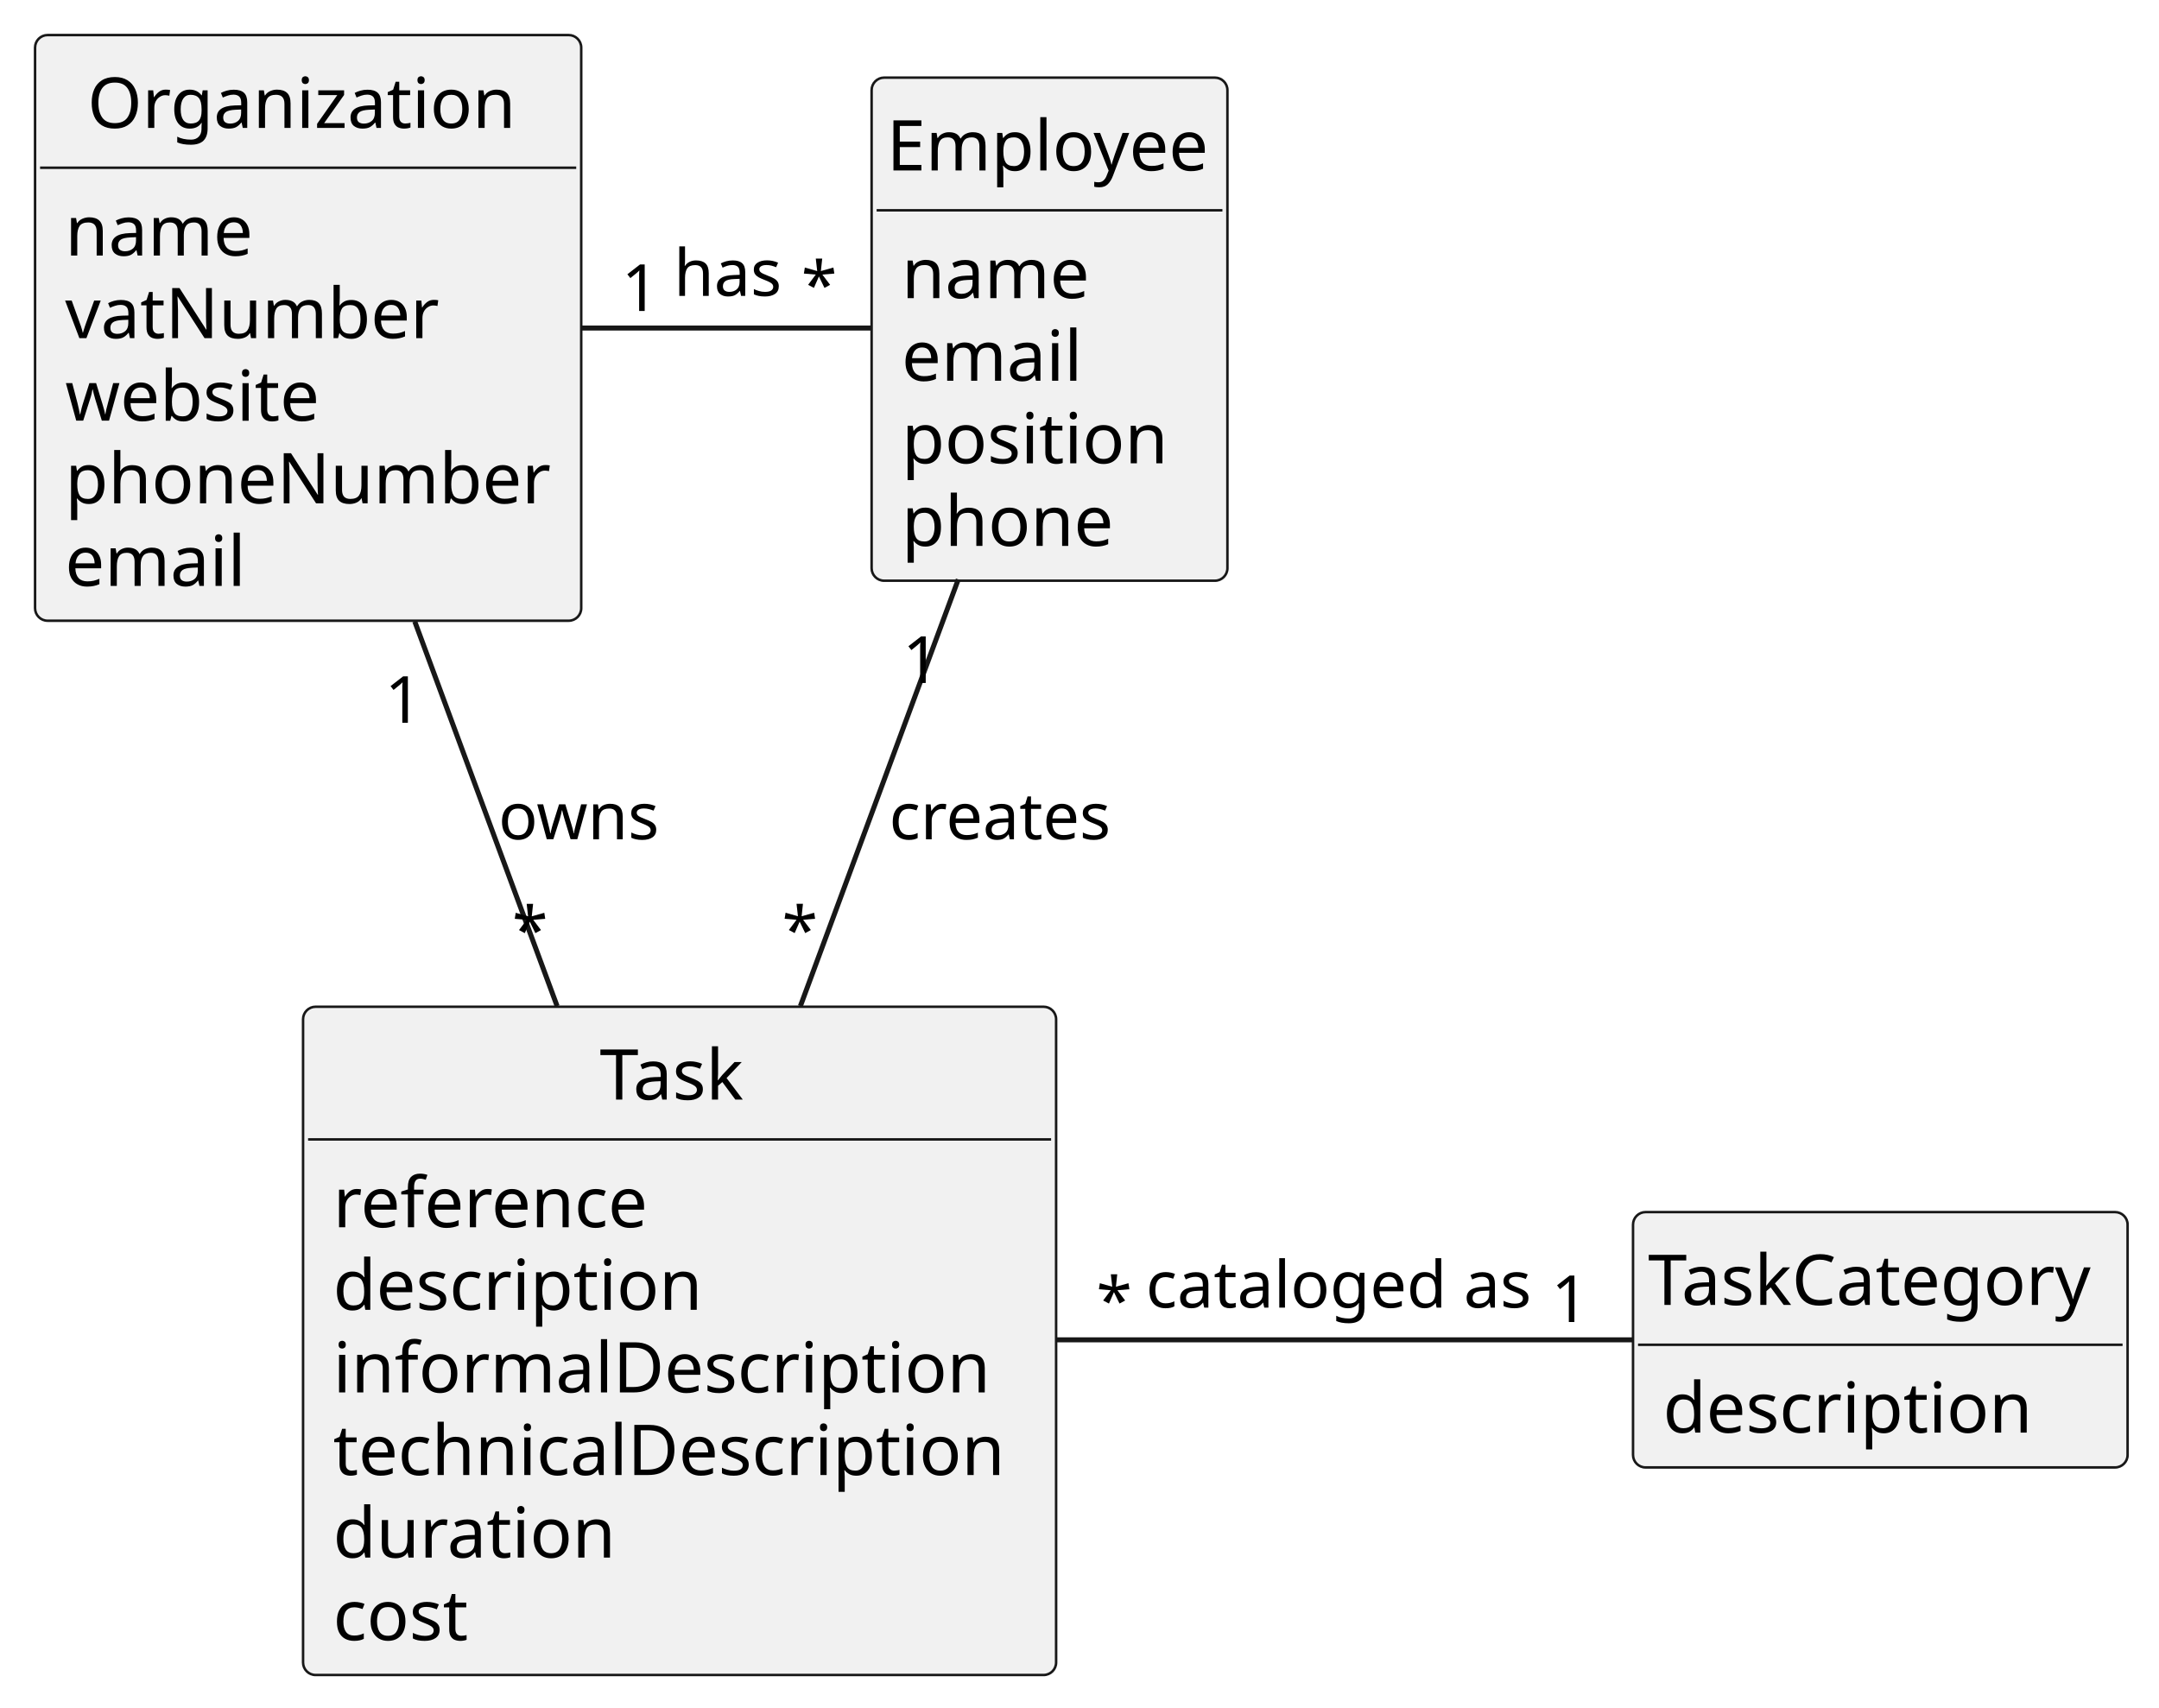
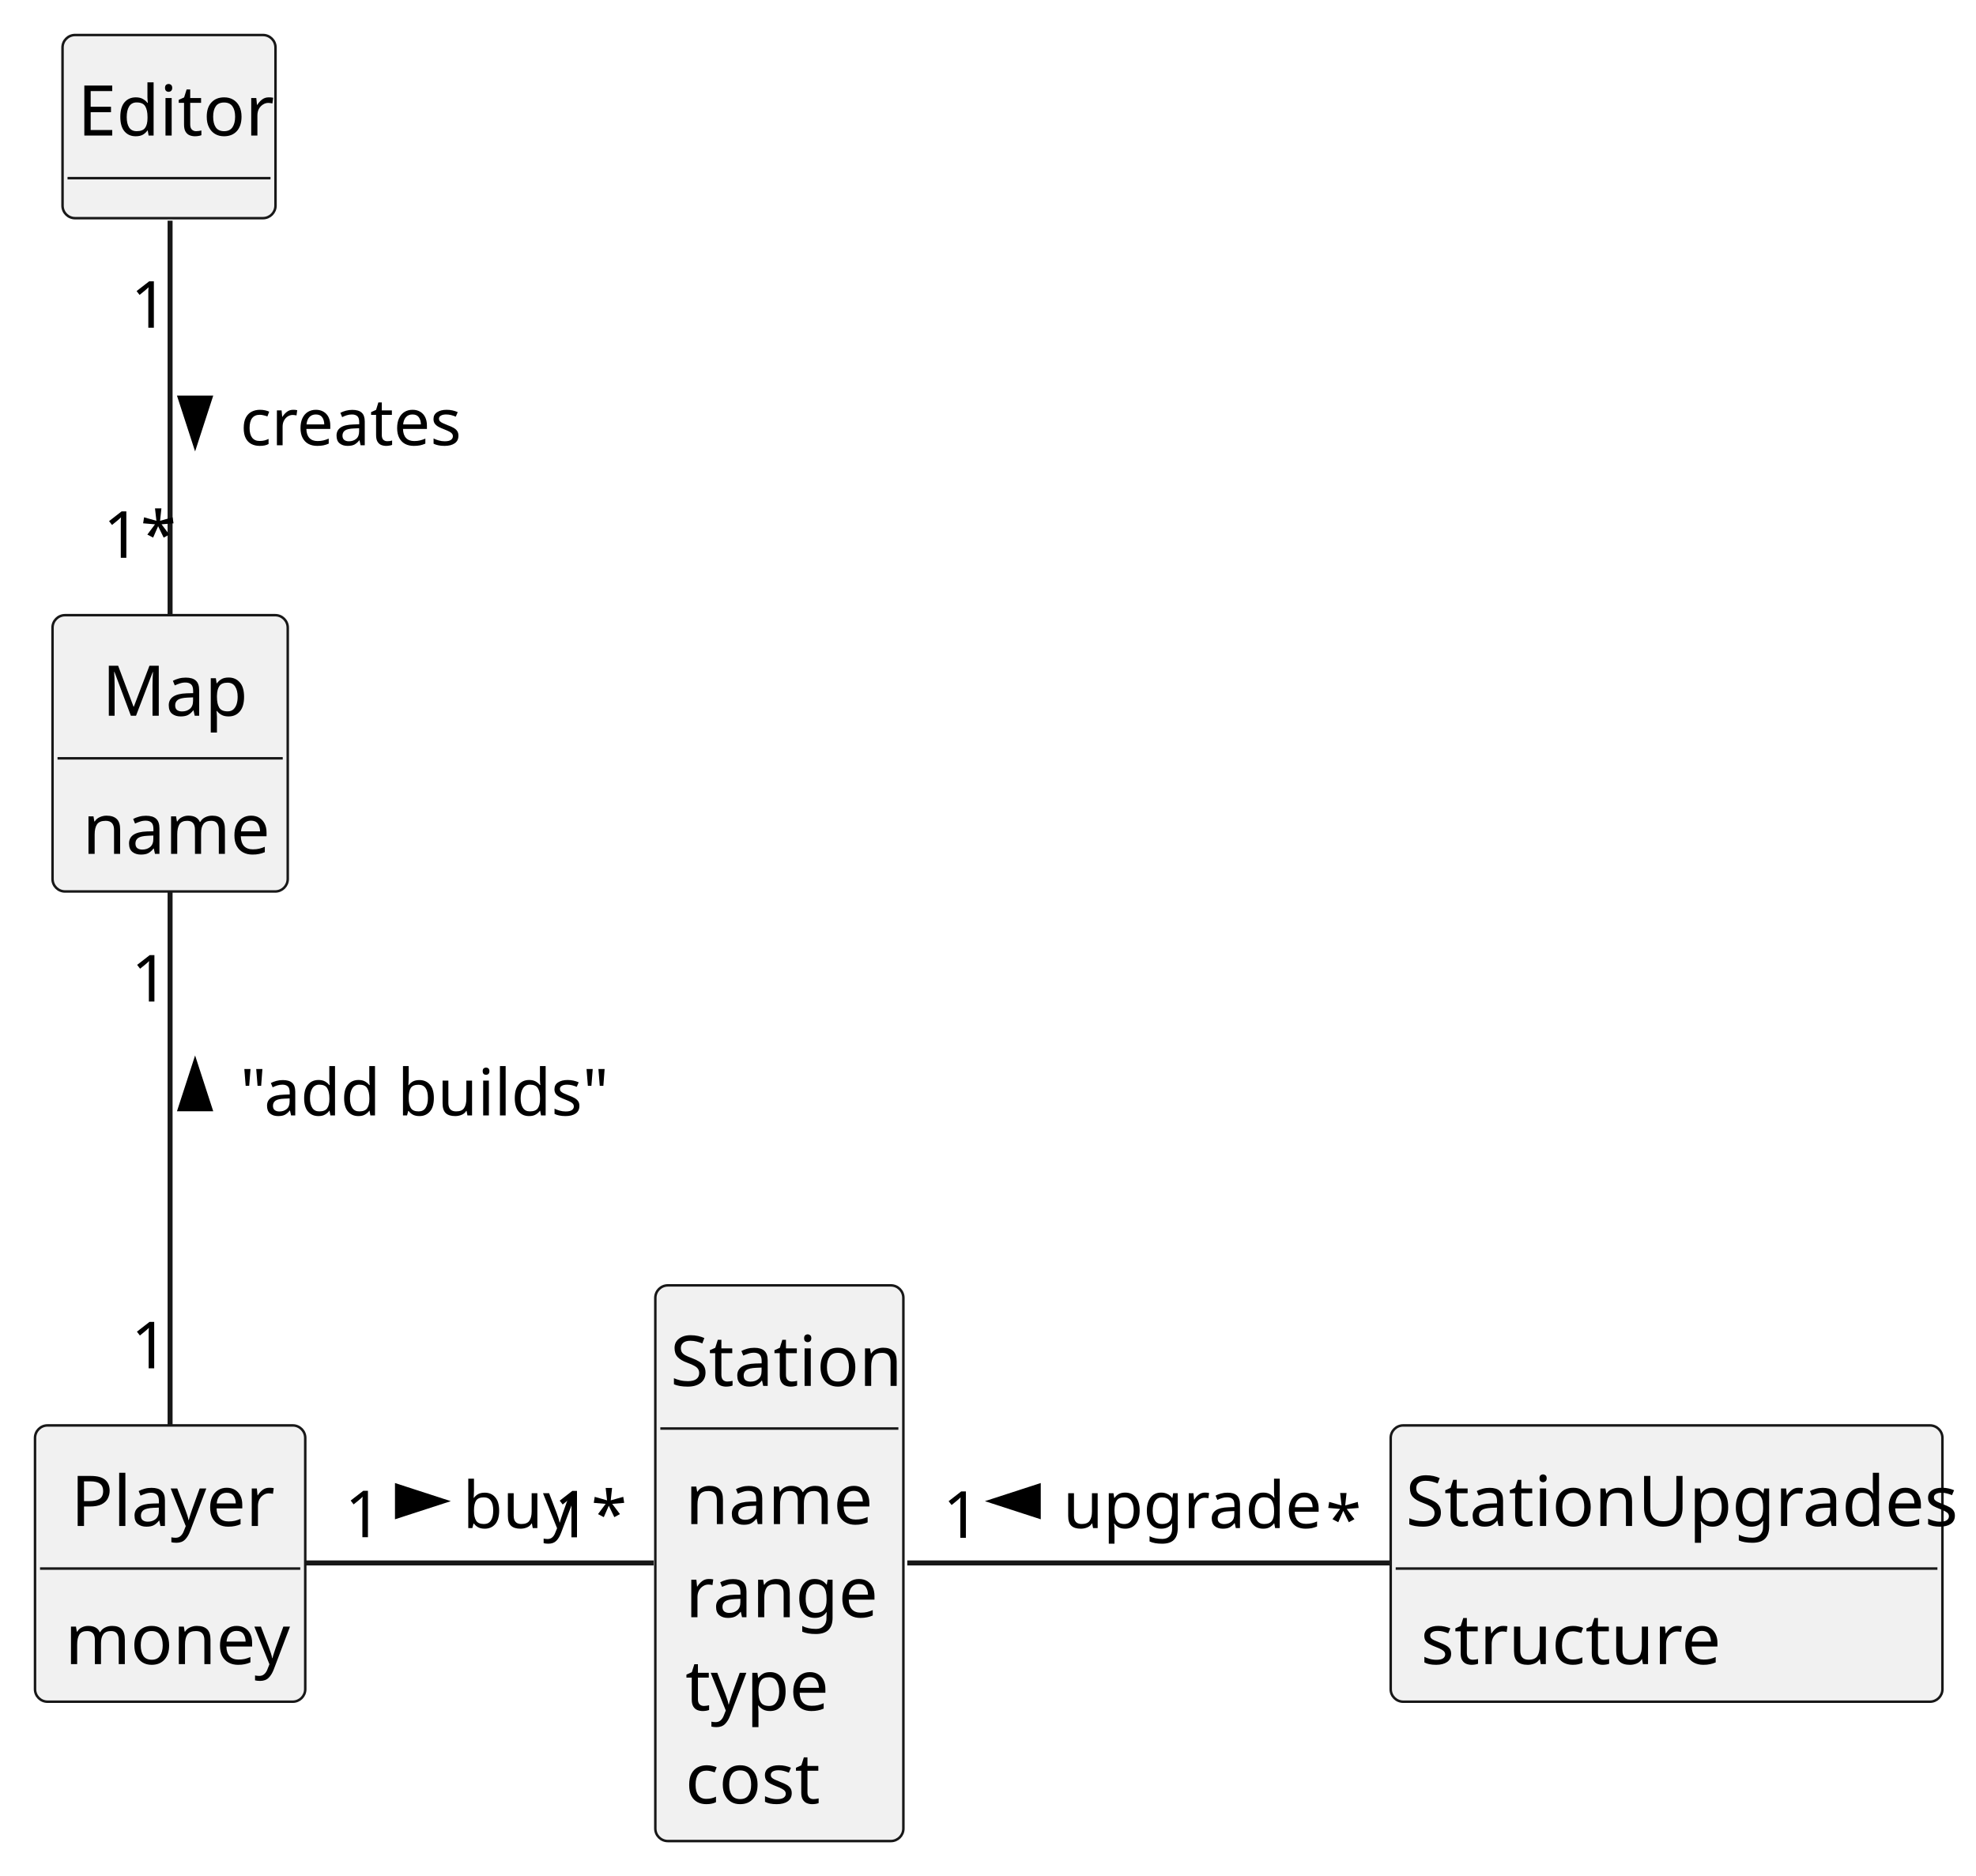
- <svg xmlns="http://www.w3.org/2000/svg" contentStyleType="text/css" height="341px" preserveAspectRatio="none" style="width:431px;height:341px;background:#FFFFFF;" version="1.1" viewBox="0 0 431 341" width="431px" zoomAndPan="magnify">
+ <svg xmlns="http://www.w3.org/2000/svg" contentStyleType="text/css" height="375px" preserveAspectRatio="none" style="width:395px;height:375px;background:#FFFFFF;" version="1.1" viewBox="0 0 395 375" width="395px" zoomAndPan="magnify">
  <defs />
  <g>
-     <g id="elem_Organization">
-       <rect codeLine="14" fill="#F1F1F1" height="116.93" id="Organization" rx="2.5" ry="2.5" style="stroke:#181818;stroke-width:0.5;" width="109.029" x="7" y="7" />
-       <text fill="#000000" font-family="sans-serif" font-size="14" lengthAdjust="spacing" textLength="88.129" x="17.45" y="25.535">Organization</text>
-       <line style="stroke:#181818;stroke-width:0.5;" x1="8" x2="115.029" y1="33.488" y2="33.488" />
-       <text fill="#000000" font-family="sans-serif" font-size="14" lengthAdjust="spacing" textLength="37.29" x="13" y="51.023">name</text>
-       <text fill="#000000" font-family="sans-serif" font-size="14" lengthAdjust="spacing" textLength="74.655" x="13" y="67.512">vatNumber</text>
-       <text fill="#000000" font-family="sans-serif" font-size="14" lengthAdjust="spacing" textLength="51.618" x="13" y="84">website</text>
-       <text fill="#000000" font-family="sans-serif" font-size="14" lengthAdjust="spacing" textLength="97.029" x="13" y="100.488">phoneNumber</text>
-       <text fill="#000000" font-family="sans-serif" font-size="14" lengthAdjust="spacing" textLength="36.695" x="13" y="116.977">email</text>
+     <g id="elem_Editor">
+       <rect codeLine="14" fill="#F1F1F1" height="36.621" id="Editor" rx="2.5" ry="2.5" style="stroke:#181818;stroke-width:0.5;" width="42.572" x="12.5" y="7" />
+       <text fill="#000000" font-family="sans-serif" font-size="14" lengthAdjust="spacing" textLength="36.572" x="15.5" y="27.107">Editor</text>
+       <line style="stroke:#181818;stroke-width:0.5;" x1="13.5" x2="54.072" y1="35.621" y2="35.621" />
    </g>
-     <g id="elem_Task">
-       <rect codeLine="22" fill="#F1F1F1" height="133.418" id="Task" rx="2.5" ry="2.5" style="stroke:#181818;stroke-width:0.5;" width="150.332" x="60.5" y="201" />
-       <text fill="#000000" font-family="sans-serif" font-size="14" lengthAdjust="spacing" textLength="31.903" x="119.714" y="219.535">Task</text>
-       <line style="stroke:#181818;stroke-width:0.5;" x1="61.5" x2="209.832" y1="227.488" y2="227.488" />
-       <text fill="#000000" font-family="sans-serif" font-size="14" lengthAdjust="spacing" textLength="63.663" x="66.5" y="245.023">reference</text>
-       <text fill="#000000" font-family="sans-serif" font-size="14" lengthAdjust="spacing" textLength="76.077" x="66.5" y="261.512">description</text>
-       <text fill="#000000" font-family="sans-serif" font-size="14" lengthAdjust="spacing" textLength="134.811" x="66.5" y="278">informalDescription</text>
-       <text fill="#000000" font-family="sans-serif" font-size="14" lengthAdjust="spacing" textLength="138.332" x="66.5" y="294.488">technicalDescription</text>
-       <text fill="#000000" font-family="sans-serif" font-size="14" lengthAdjust="spacing" textLength="57.531" x="66.5" y="310.977">duration</text>
-       <text fill="#000000" font-family="sans-serif" font-size="14" lengthAdjust="spacing" textLength="28.144" x="66.5" y="327.465">cost</text>
+     <g id="elem_Map">
+       <rect codeLine="17" fill="#F1F1F1" height="55.242" id="Map" rx="2.5" ry="2.5" style="stroke:#181818;stroke-width:0.5;" width="47.02" x="10.5" y="123" />
+       <text fill="#000000" font-family="sans-serif" font-size="14" lengthAdjust="spacing" textLength="27.234" x="20.393" y="143.107">Map</text>
+       <line style="stroke:#181818;stroke-width:0.5;" x1="11.5" x2="56.52" y1="151.621" y2="151.621" />
+       <text fill="#000000" font-family="sans-serif" font-size="14" lengthAdjust="spacing" textLength="35.02" x="16.5" y="170.728">name</text>
    </g>
-     <g id="elem_TaskCategory">
-       <rect codeLine="31" fill="#F1F1F1" height="50.977" id="TaskCategory" rx="2.5" ry="2.5" style="stroke:#181818;stroke-width:0.5;" width="98.73" x="326" y="242" />
-       <text fill="#000000" font-family="sans-serif" font-size="14" lengthAdjust="spacing" textLength="92.73" x="329" y="260.535">TaskCategory</text>
-       <line style="stroke:#181818;stroke-width:0.5;" x1="327" x2="423.729" y1="268.488" y2="268.488" />
-       <text fill="#000000" font-family="sans-serif" font-size="14" lengthAdjust="spacing" textLength="76.077" x="332" y="286.023">description</text>
+     <g id="elem_Player">
+       <rect codeLine="20" fill="#F1F1F1" height="55.242" id="Player" rx="2.5" ry="2.5" style="stroke:#181818;stroke-width:0.5;" width="54.02" x="7" y="285" />
+       <text fill="#000000" font-family="sans-serif" font-size="14" lengthAdjust="spacing" textLength="39.683" x="14.169" y="305.107">Player</text>
+       <line style="stroke:#181818;stroke-width:0.5;" x1="8" x2="60.02" y1="313.621" y2="313.621" />
+       <text fill="#000000" font-family="sans-serif" font-size="14" lengthAdjust="spacing" textLength="42.02" x="13" y="332.728">money</text>
    </g>
-     <g id="elem_Employee">
-       <rect codeLine="35" fill="#F1F1F1" height="100.441" id="Employee" rx="2.5" ry="2.5" style="stroke:#181818;stroke-width:0.5;" width="71.03" x="174" y="15.5" />
-       <text fill="#000000" font-family="sans-serif" font-size="14" lengthAdjust="spacing" textLength="65.03" x="177" y="34.035">Employee</text>
-       <line style="stroke:#181818;stroke-width:0.5;" x1="175" x2="244.03" y1="41.988" y2="41.988" />
-       <text fill="#000000" font-family="sans-serif" font-size="14" lengthAdjust="spacing" textLength="37.29" x="180" y="59.523">name</text>
-       <text fill="#000000" font-family="sans-serif" font-size="14" lengthAdjust="spacing" textLength="36.695" x="180" y="76.012">email</text>
-       <text fill="#000000" font-family="sans-serif" font-size="14" lengthAdjust="spacing" textLength="55.166" x="180" y="92.5">position</text>
-       <text fill="#000000" font-family="sans-serif" font-size="14" lengthAdjust="spacing" textLength="42.588" x="180" y="108.988">phone</text>
+     <g id="elem_Station">
+       <rect codeLine="24" fill="#F1F1F1" height="111.106" id="Station" rx="2.5" ry="2.5" style="stroke:#181818;stroke-width:0.5;" width="49.586" x="131" y="257" />
+       <text fill="#000000" font-family="sans-serif" font-size="14" lengthAdjust="spacing" textLength="43.586" x="134" y="277.107">Station</text>
+       <line style="stroke:#181818;stroke-width:0.5;" x1="132" x2="179.586" y1="285.621" y2="285.621" />
+       <text fill="#000000" font-family="sans-serif" font-size="14" lengthAdjust="spacing" textLength="35.02" x="137" y="304.728">name</text>
+       <text fill="#000000" font-family="sans-serif" font-size="14" lengthAdjust="spacing" textLength="35.807" x="137" y="323.35">range</text>
+       <text fill="#000000" font-family="sans-serif" font-size="14" lengthAdjust="spacing" textLength="26.462" x="137" y="341.971">type</text>
+       <text fill="#000000" font-family="sans-serif" font-size="14" lengthAdjust="spacing" textLength="25.676" x="137" y="360.592">cost</text>
    </g>
-     <g id="link_Organization_Employee">
-       <path codeLine="42" d="M116.19,65.5 C135.46,65.5 156.6,65.5 173.89,65.5 " fill="none" id="Organization-Employee" style="stroke:#181818;stroke-width:1.0;" />
-       <text fill="#000000" font-family="sans-serif" font-size="13" lengthAdjust="spacing" textLength="21.874" x="134.5" y="59.068">has</text>
-       <text fill="#000000" font-family="sans-serif" font-size="13" lengthAdjust="spacing" textLength="8.22" x="124.089" y="62.086">1</text>
-       <text fill="#000000" font-family="sans-serif" font-size="13" lengthAdjust="spacing" textLength="6.265" x="159.951" y="61.508">*</text>
+     <g id="elem_StationUpgrades">
+       <rect codeLine="31" fill="#F1F1F1" height="55.242" id="StationUpgrades" rx="2.5" ry="2.5" style="stroke:#181818;stroke-width:0.5;" width="110.289" x="278" y="285" />
+       <text fill="#000000" font-family="sans-serif" font-size="14" lengthAdjust="spacing" textLength="104.289" x="281" y="305.107">StationUpgrades</text>
+       <line style="stroke:#181818;stroke-width:0.5;" x1="279" x2="387.289" y1="313.621" y2="313.621" />
+       <text fill="#000000" font-family="sans-serif" font-size="14" lengthAdjust="spacing" textLength="54.462" x="284" y="332.728">structure</text>
    </g>
-     <g id="link_Organization_Task">
-       <path codeLine="43" d="M82.8,124.08 C91.69,148.08 102.05,176.09 111.22,200.88 " fill="none" id="Organization-Task" style="stroke:#181818;stroke-width:1.0;" />
-       <text fill="#000000" font-family="sans-serif" font-size="13" lengthAdjust="spacing" textLength="32.697" x="99.5" y="167.568">owns</text>
-       <text fill="#000000" font-family="sans-serif" font-size="13" lengthAdjust="spacing" textLength="8.22" x="76.811" y="144.311">1</text>
-       <text fill="#000000" font-family="sans-serif" font-size="13" lengthAdjust="spacing" textLength="6.265" x="102.233" y="190.336">*</text>
+     <g id="link_Editor_Map">
+       <path codeLine="35" d="M34,44.12 C34,64.72 34,99 34,122.85 " fill="none" id="Editor-Map" style="stroke:#181818;stroke-width:1.0;" />
+       <polygon fill="#000000" points="39,88.645,41.939,79.6,36.061,79.6,39,88.645" style="stroke:#000000;stroke-width:1.0;" />
+       <text fill="#000000" font-family="sans-serif" font-size="13" lengthAdjust="spacing" textLength="42.631" x="48" y="89.028">creates</text>
+       <text fill="#000000" font-family="sans-serif" font-size="13" lengthAdjust="spacing" textLength="7.23" x="26.148" y="65.527">1</text>
+       <text fill="#000000" font-family="sans-serif" font-size="13" lengthAdjust="spacing" textLength="12.289" x="20.644" y="111.524">1*</text>
    </g>
-     <g id="link_Employee_Task">
-       <path codeLine="45" d="M191.3,115.68 C181.8,141.36 170.05,173.12 159.78,200.87 " fill="none" id="Employee-Task" style="stroke:#181818;stroke-width:1.0;" />
-       <text fill="#000000" font-family="sans-serif" font-size="13" lengthAdjust="spacing" textLength="45.132" x="177.5" y="167.568">creates</text>
-       <text fill="#000000" font-family="sans-serif" font-size="13" lengthAdjust="spacing" textLength="8.22" x="180.191" y="136.35">1</text>
-       <text fill="#000000" font-family="sans-serif" font-size="13" lengthAdjust="spacing" textLength="6.265" x="156.104" y="190.325">*</text>
+     <g id="link_Player_Station">
+       <path codeLine="37" d="M61.08,312.5 C81.85,312.5 110.33,312.5 130.67,312.5 " fill="none" id="Player-Station" style="stroke:#181818;stroke-width:1.0;" />
+       <polygon fill="#000000" points="88.5,300.146,79.455,297.207,79.455,303.084,88.5,300.146" style="stroke:#000000;stroke-width:1.0;" />
+       <text fill="#000000" font-family="sans-serif" font-size="13" lengthAdjust="spacing" textLength="20.96" x="92.5" y="305.528">buy</text>
+       <text fill="#000000" font-family="sans-serif" font-size="13" lengthAdjust="spacing" textLength="7.23" x="68.943" y="307.356">1</text>
+       <text fill="#000000" font-family="sans-serif" font-size="13" lengthAdjust="spacing" textLength="12.289" x="110.732" y="307.374">1*</text>
    </g>
-     <g id="link_Task_TaskCategory">
-       <path codeLine="47" d="M210.78,267.5 C248.31,267.5 292.65,267.5 325.86,267.5 " fill="none" id="Task-TaskCategory" style="stroke:#181818;stroke-width:1.0;" />
-       <text fill="#000000" font-family="sans-serif" font-size="13" lengthAdjust="spacing" textLength="79.073" x="228.75" y="261.068">cataloged as</text>
-       <text fill="#000000" font-family="sans-serif" font-size="13" lengthAdjust="spacing" textLength="6.265" x="218.849" y="264.289">*</text>
-       <text fill="#000000" font-family="sans-serif" font-size="13" lengthAdjust="spacing" textLength="8.22" x="309.684" y="263.945">1</text>
+     <g id="link_Map_Player">
+       <path codeLine="39" d="M34,178.28 C34,207.9 34,255.35 34,284.9 " fill="none" id="Map-Player" style="stroke:#181818;stroke-width:1.0;" />
+       <polygon fill="#000000" points="39,212.645,36.061,221.691,41.939,221.691,39,212.645" style="stroke:#000000;stroke-width:1.0;" />
+       <text fill="#000000" font-family="sans-serif" font-size="13" lengthAdjust="spacing" textLength="68.498" x="48" y="223.028">"add builds"</text>
+       <text fill="#000000" font-family="sans-serif" font-size="13" lengthAdjust="spacing" textLength="7.23" x="26.257" y="200.25">1</text>
+       <text fill="#000000" font-family="sans-serif" font-size="13" lengthAdjust="spacing" textLength="7.23" x="26.215" y="273.586">1</text>
+     </g>
+     <g id="link_Station_StationUpgrades">
+       <path codeLine="41" d="M181.36,312.5 C206.4,312.5 245.53,312.5 277.76,312.5 " fill="none" id="Station-StationUpgrades" style="stroke:#181818;stroke-width:1.0;" />
+       <polygon fill="#000000" points="198.5,300.146,207.545,303.084,207.545,297.207,198.5,300.146" style="stroke:#000000;stroke-width:1.0;" />
+       <text fill="#000000" font-family="sans-serif" font-size="13" lengthAdjust="spacing" textLength="47.709" x="212.5" y="305.528">upgrade</text>
+       <text fill="#000000" font-family="sans-serif" font-size="13" lengthAdjust="spacing" textLength="7.23" x="188.473" y="307.479">1</text>
+       <text fill="#000000" font-family="sans-serif" font-size="13" lengthAdjust="spacing" textLength="5.059" x="264.986" y="308.389">*</text>
    </g>
  </g>
</svg>
